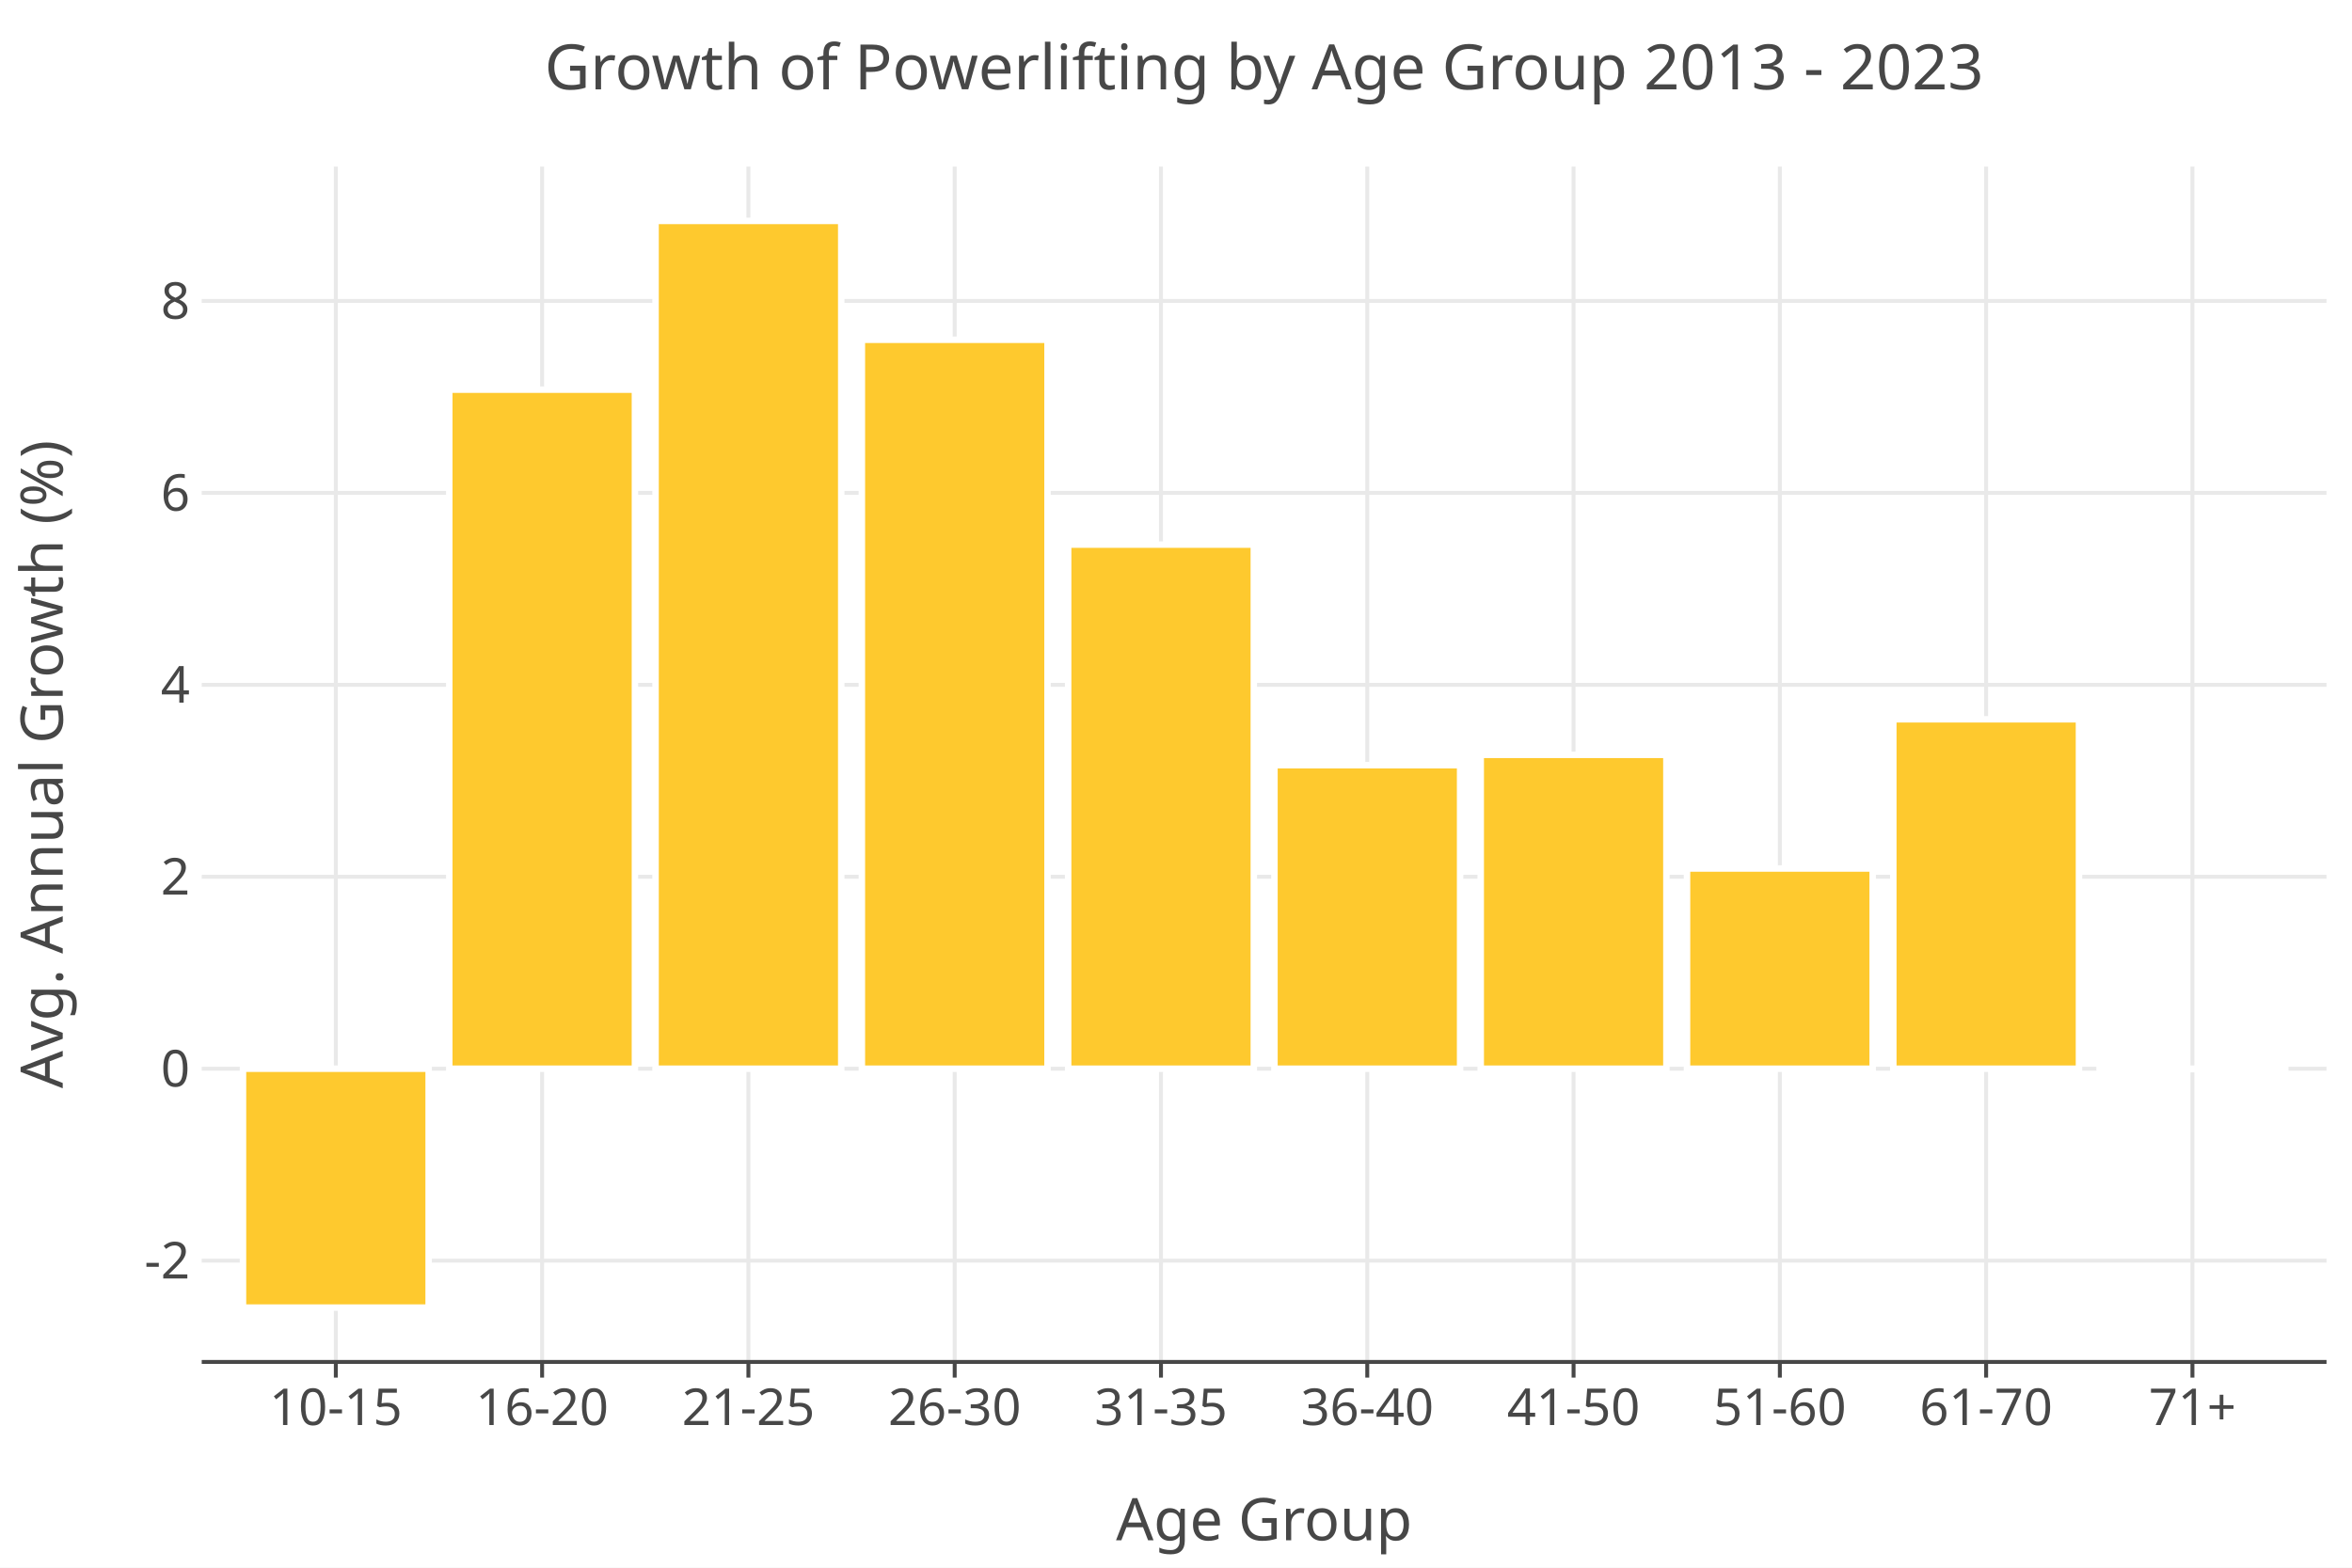
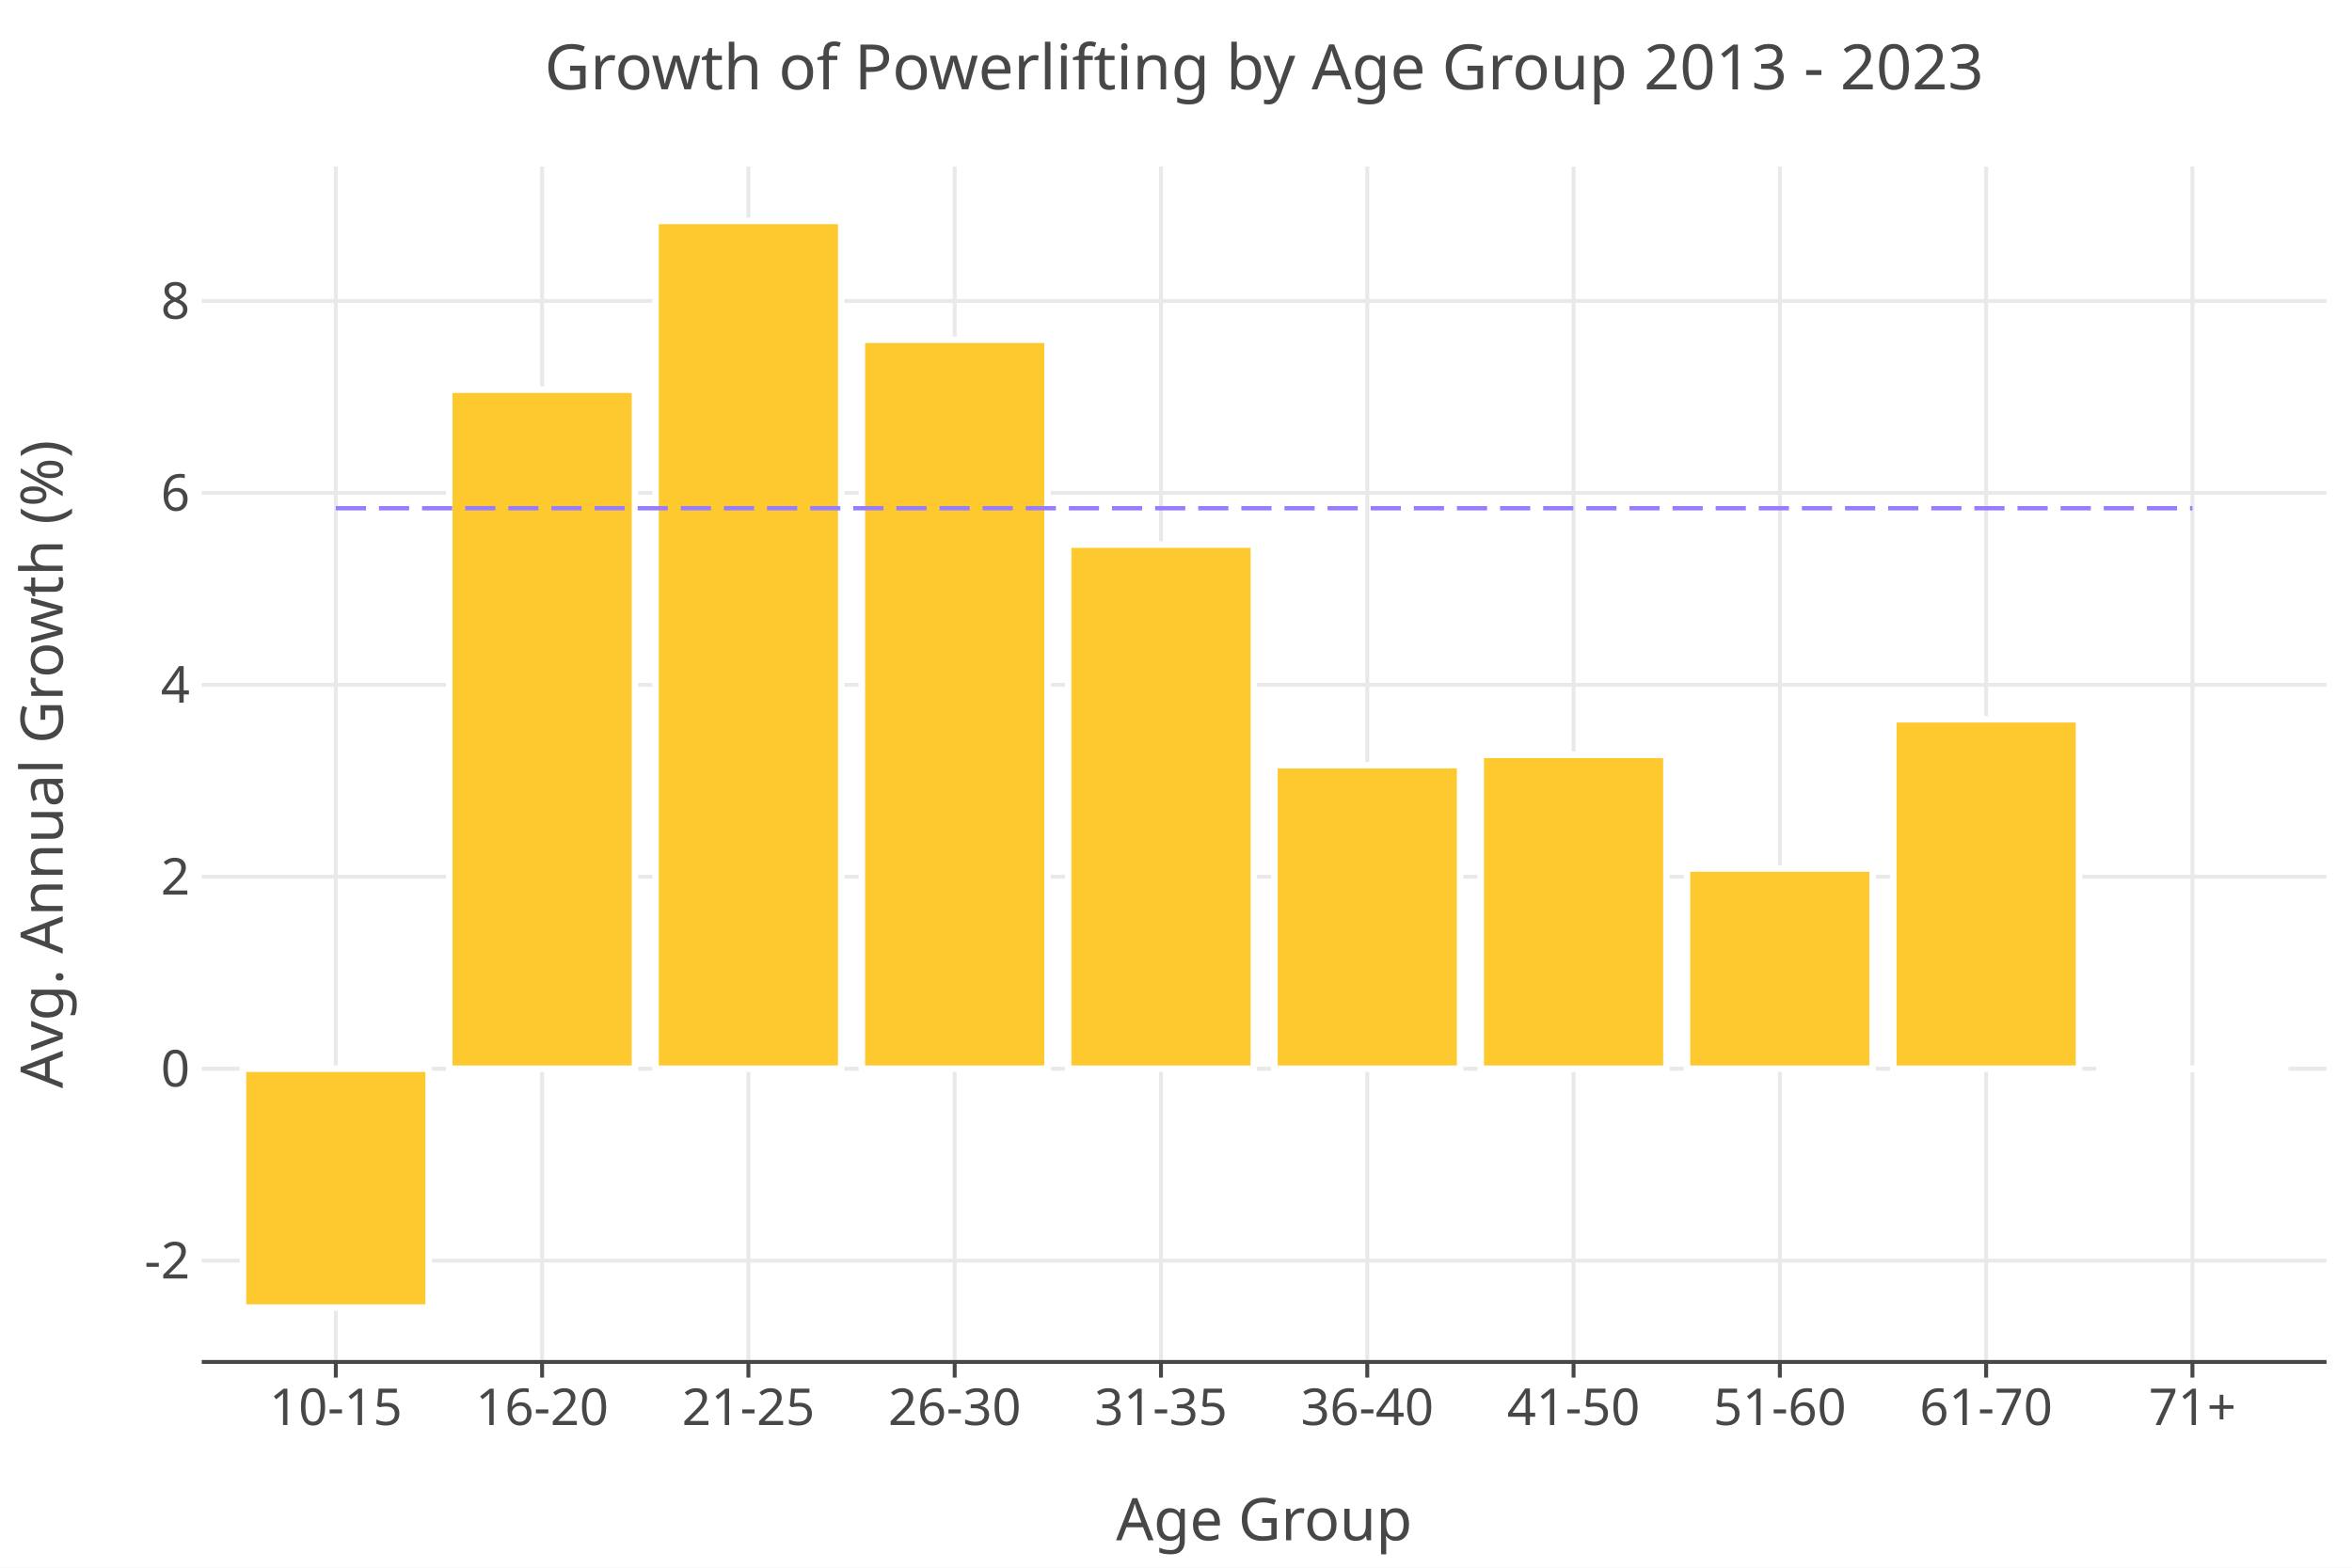
<svg xmlns="http://www.w3.org/2000/svg" display="block" class="plt-container" width="600.0" height="400.0">
  <style type="text/css">
  .plt-container {
   font-family: Lucida Grande, sans-serif;
   user-select: none;
   -webkit-user-select: none;
   -moz-user-select: none;
   -ms-user-select: none;
}
text {
   text-rendering: optimizeLegibility;
}
- #pcDLW5h .plot-title {
+ #pKKEeQE .plot-title {
   fill: #474747;
   font-family: Lucida Grande, sans-serif;
   font-size: 16.0px;
   font-weight: normal;
   font-style: normal;   
}
- #pcDLW5h .plot-subtitle {
+ #pKKEeQE .plot-subtitle {
   fill: #474747;
   font-family: Lucida Grande, sans-serif;
   font-size: 15.0px;
   font-weight: normal;
   font-style: normal;   
}
- #pcDLW5h .plot-caption {
-    fill: #474747;
-    font-family: Lucida Grande, sans-serif;
-    font-size: 13.0px;
-    font-weight: normal;
-    font-style: normal;   
- }
- #pcDLW5h .legend-title {
+ #pKKEeQE .plot-caption {
+    fill: #474747;
+    font-family: Lucida Grande, sans-serif;
+    font-size: 13.0px;
+    font-weight: normal;
+    font-style: normal;   
+ }
+ #pKKEeQE .legend-title {
   fill: #474747;
   font-family: Lucida Grande, sans-serif;
   font-size: 15.0px;
   font-weight: normal;
   font-style: normal;   
}
- #pcDLW5h .legend-item {
-    fill: #474747;
-    font-family: Lucida Grande, sans-serif;
-    font-size: 13.0px;
-    font-weight: normal;
-    font-style: normal;   
- }
- #pcDLW5h .axis-title-x {
+ #pKKEeQE .legend-item {
+    fill: #474747;
+    font-family: Lucida Grande, sans-serif;
+    font-size: 13.0px;
+    font-weight: normal;
+    font-style: normal;   
+ }
+ #pKKEeQE .axis-title-x {
   fill: #474747;
   font-family: Lucida Grande, sans-serif;
   font-size: 15.0px;
   font-weight: normal;
   font-style: normal;   
}
- #pcDLW5h .axis-text-x {
-    fill: #474747;
-    font-family: Lucida Grande, sans-serif;
-    font-size: 13.0px;
-    font-weight: normal;
-    font-style: normal;   
- }
- #dw9Q2fH .axis-tooltip-text-x {
+ #pKKEeQE .axis-text-x {
+    fill: #474747;
+    font-family: Lucida Grande, sans-serif;
+    font-size: 13.0px;
+    font-weight: normal;
+    font-style: normal;   
+ }
+ #dju82Yv .axis-tooltip-text-x {
   fill: #ffffff;
   font-family: Lucida Grande, sans-serif;
   font-size: 13.0px;
   font-weight: normal;
   font-style: normal;   
}
- #pcDLW5h .axis-title-y {
+ #pKKEeQE .axis-title-y {
   fill: #474747;
   font-family: Lucida Grande, sans-serif;
   font-size: 15.0px;
   font-weight: normal;
   font-style: normal;   
}
- #pcDLW5h .axis-text-y {
-    fill: #474747;
-    font-family: Lucida Grande, sans-serif;
-    font-size: 13.0px;
-    font-weight: normal;
-    font-style: normal;   
- }
- #dw9Q2fH .axis-tooltip-text-y {
+ #pKKEeQE .axis-text-y {
+    fill: #474747;
+    font-family: Lucida Grande, sans-serif;
+    font-size: 13.0px;
+    font-weight: normal;
+    font-style: normal;   
+ }
+ #dju82Yv .axis-tooltip-text-y {
   fill: #ffffff;
   font-family: Lucida Grande, sans-serif;
   font-size: 13.0px;
   font-weight: normal;
   font-style: normal;   
}
- #pcDLW5h .facet-strip-text-x {
-    fill: #474747;
-    font-family: Lucida Grande, sans-serif;
-    font-size: 13.0px;
-    font-weight: normal;
-    font-style: normal;   
- }
- #pcDLW5h .facet-strip-text-y {
-    fill: #474747;
-    font-family: Lucida Grande, sans-serif;
-    font-size: 13.0px;
-    font-weight: normal;
-    font-style: normal;   
- }
- #dw9Q2fH .tooltip-text {
-    fill: #474747;
-    font-family: Lucida Grande, sans-serif;
-    font-size: 13.0px;
-    font-weight: normal;
-    font-style: normal;   
- }
- #dw9Q2fH .tooltip-title {
+ #pKKEeQE .facet-strip-text-x {
+    fill: #474747;
+    font-family: Lucida Grande, sans-serif;
+    font-size: 13.0px;
+    font-weight: normal;
+    font-style: normal;   
+ }
+ #pKKEeQE .facet-strip-text-y {
+    fill: #474747;
+    font-family: Lucida Grande, sans-serif;
+    font-size: 13.0px;
+    font-weight: normal;
+    font-style: normal;   
+ }
+ #dju82Yv .tooltip-text {
+    fill: #474747;
+    font-family: Lucida Grande, sans-serif;
+    font-size: 13.0px;
+    font-weight: normal;
+    font-style: normal;   
+ }
+ #dju82Yv .tooltip-title {
   fill: #474747;
   font-family: Lucida Grande, sans-serif;
   font-size: 13.0px;
   font-weight: bold;
   font-style: normal;   
}
- #dw9Q2fH .tooltip-label {
+ #dju82Yv .tooltip-label {
   fill: #474747;
   font-family: Lucida Grande, sans-serif;
   font-size: 13.0px;
   font-weight: bold;
   font-style: normal;   
}

  </style>
-   <g id="pcDLW5h">
+   <g id="pKKEeQE">
    <path fill-rule="evenodd" fill="rgb(255,255,255)" fill-opacity="1.0" d="M0.0 0.0 L0.0 400.0 L600.0 400.0 L600.0 0.0 Z">
    </path>
    <g transform="translate(29.5 42.5 ) ">
      <g>
        <g transform="translate(21.96121 0.0 ) ">
          <g>
            <line x1="34.206" y1="0.0" x2="34.206" y2="305.0" stroke="rgb(233,233,233)" stroke-opacity="1.0" stroke-width="1.0" fill="none">
            </line>
            <line x1="86.831" y1="0.0" x2="86.831" y2="305.0" stroke="rgb(233,233,233)" stroke-opacity="1.0" stroke-width="1.0" fill="none">
            </line>
            <line x1="139.457" y1="0.0" x2="139.457" y2="305.0" stroke="rgb(233,233,233)" stroke-opacity="1.0" stroke-width="1.0" fill="none">
            </line>
            <line x1="192.082" y1="0.0" x2="192.082" y2="305.0" stroke="rgb(233,233,233)" stroke-opacity="1.0" stroke-width="1.0" fill="none">
            </line>
            <line x1="244.707" y1="0.0" x2="244.707" y2="305.0" stroke="rgb(233,233,233)" stroke-opacity="1.0" stroke-width="1.0" fill="none">
            </line>
            <line x1="297.332" y1="0.0" x2="297.332" y2="305.0" stroke="rgb(233,233,233)" stroke-opacity="1.0" stroke-width="1.0" fill="none">
            </line>
            <line x1="349.957" y1="0.0" x2="349.957" y2="305.0" stroke="rgb(233,233,233)" stroke-opacity="1.0" stroke-width="1.0" fill="none">
            </line>
            <line x1="402.582" y1="0.0" x2="402.582" y2="305.0" stroke="rgb(233,233,233)" stroke-opacity="1.0" stroke-width="1.0" fill="none">
            </line>
            <line x1="455.207" y1="0.0" x2="455.207" y2="305.0" stroke="rgb(233,233,233)" stroke-opacity="1.0" stroke-width="1.0" fill="none">
            </line>
            <line x1="507.832" y1="0.0" x2="507.832" y2="305.0" stroke="rgb(233,233,233)" stroke-opacity="1.0" stroke-width="1.0" fill="none">
            </line>
          </g>
        </g>
        <g transform="translate(21.96121 0.0 ) ">
          <g>
            <line x1="0.0" y1="279.16" x2="542.039" y2="279.16" stroke="rgb(233,233,233)" stroke-opacity="1.0" stroke-width="1.0" fill="none">
            </line>
            <line x1="0.0" y1="230.185" x2="542.039" y2="230.185" stroke="rgb(233,233,233)" stroke-opacity="1.0" stroke-width="1.0" fill="none">
            </line>
            <line x1="0.0" y1="181.21" x2="542.039" y2="181.21" stroke="rgb(233,233,233)" stroke-opacity="1.0" stroke-width="1.0" fill="none">
            </line>
            <line x1="0.0" y1="132.235" x2="542.039" y2="132.235" stroke="rgb(233,233,233)" stroke-opacity="1.0" stroke-width="1.0" fill="none">
            </line>
            <line x1="0.0" y1="83.261" x2="542.039" y2="83.261" stroke="rgb(233,233,233)" stroke-opacity="1.0" stroke-width="1.0" fill="none">
            </line>
            <line x1="0.0" y1="34.286" x2="542.039" y2="34.286" stroke="rgb(233,233,233)" stroke-opacity="1.0" stroke-width="1.0" fill="none">
            </line>
          </g>
        </g>
        <g transform="translate(21.96121 305.0 ) ">
          <g transform="translate(34.20633 0.0 ) ">
            <line stroke-width="1.0" stroke="rgb(71,71,71)" stroke-opacity="1.0" x2="0.0" y2="4.0">
            </line>
            <g transform="translate(0.0 7.0 ) ">
              <text class="axis-text-x" text-anchor="middle" dy="0.7em">
                <tspan>10-15</tspan>
              </text>
            </g>
          </g>
          <g transform="translate(86.83146 0.0 ) ">
            <line stroke-width="1.0" stroke="rgb(71,71,71)" stroke-opacity="1.0" x2="0.0" y2="4.0">
            </line>
            <g transform="translate(0.0 7.0 ) ">
              <text class="axis-text-x" text-anchor="middle" dy="0.7em">
                <tspan>16-20</tspan>
              </text>
            </g>
          </g>
          <g transform="translate(139.4566 0.0 ) ">
            <line stroke-width="1.0" stroke="rgb(71,71,71)" stroke-opacity="1.0" x2="0.0" y2="4.0">
            </line>
            <g transform="translate(0.0 7.0 ) ">
              <text class="axis-text-x" text-anchor="middle" dy="0.7em">
                <tspan>21-25</tspan>
              </text>
            </g>
          </g>
          <g transform="translate(192.0817 0.0 ) ">
            <line stroke-width="1.0" stroke="rgb(71,71,71)" stroke-opacity="1.0" x2="0.0" y2="4.0">
            </line>
            <g transform="translate(0.0 7.0 ) ">
              <text class="axis-text-x" text-anchor="middle" dy="0.7em">
                <tspan>26-30</tspan>
              </text>
            </g>
          </g>
          <g transform="translate(244.7068 0.0 ) ">
            <line stroke-width="1.0" stroke="rgb(71,71,71)" stroke-opacity="1.0" x2="0.0" y2="4.0">
            </line>
            <g transform="translate(0.0 7.0 ) ">
              <text class="axis-text-x" text-anchor="middle" dy="0.7em">
                <tspan>31-35</tspan>
              </text>
            </g>
          </g>
          <g transform="translate(297.332 0.0 ) ">
            <line stroke-width="1.0" stroke="rgb(71,71,71)" stroke-opacity="1.0" x2="0.0" y2="4.0">
            </line>
            <g transform="translate(0.0 7.0 ) ">
              <text class="axis-text-x" text-anchor="middle" dy="0.7em">
                <tspan>36-40</tspan>
              </text>
            </g>
          </g>
          <g transform="translate(349.9571 0.0 ) ">
            <line stroke-width="1.0" stroke="rgb(71,71,71)" stroke-opacity="1.0" x2="0.0" y2="4.0">
            </line>
            <g transform="translate(0.0 7.0 ) ">
              <text class="axis-text-x" text-anchor="middle" dy="0.7em">
                <tspan>41-50</tspan>
              </text>
            </g>
          </g>
          <g transform="translate(402.5822 0.0 ) ">
            <line stroke-width="1.0" stroke="rgb(71,71,71)" stroke-opacity="1.0" x2="0.0" y2="4.0">
            </line>
            <g transform="translate(0.0 7.0 ) ">
              <text class="axis-text-x" text-anchor="middle" dy="0.7em">
                <tspan>51-60</tspan>
              </text>
            </g>
          </g>
          <g transform="translate(455.2073 0.0 ) ">
            <line stroke-width="1.0" stroke="rgb(71,71,71)" stroke-opacity="1.0" x2="0.0" y2="4.0">
            </line>
            <g transform="translate(0.0 7.0 ) ">
              <text class="axis-text-x" text-anchor="middle" dy="0.7em">
                <tspan>61-70</tspan>
              </text>
            </g>
          </g>
          <g transform="translate(507.8325 0.0 ) ">
            <line stroke-width="1.0" stroke="rgb(71,71,71)" stroke-opacity="1.0" x2="0.0" y2="4.0">
            </line>
            <g transform="translate(0.0 7.0 ) ">
              <text class="axis-text-x" text-anchor="middle" dy="0.7em">
                <tspan>71+</tspan>
              </text>
            </g>
          </g>
          <line x1="0.0" y1="0.0" x2="542.039" y2="0.0" stroke-width="1.0" stroke="rgb(71,71,71)" stroke-opacity="1.0">
          </line>
        </g>
        <g transform="translate(21.96121 0.0 ) ">
          <g transform="translate(0.0 279.1597 ) ">
            <g transform="translate(-3.0 0.0 ) ">
              <text class="axis-text-y" text-anchor="end" dy="0.35em">
                <tspan>-2</tspan>
              </text>
            </g>
          </g>
          <g transform="translate(0.0 230.1849 ) ">
            <g transform="translate(-3.0 0.0 ) ">
              <text class="axis-text-y" text-anchor="end" dy="0.35em">
                <tspan>0</tspan>
              </text>
            </g>
          </g>
          <g transform="translate(0.0 181.2101 ) ">
            <g transform="translate(-3.0 0.0 ) ">
              <text class="axis-text-y" text-anchor="end" dy="0.35em">
                <tspan>2</tspan>
              </text>
            </g>
          </g>
          <g transform="translate(0.0 132.2354 ) ">
            <g transform="translate(-3.0 0.0 ) ">
              <text class="axis-text-y" text-anchor="end" dy="0.35em">
                <tspan>4</tspan>
              </text>
            </g>
          </g>
          <g transform="translate(0.0 83.26058 ) ">
            <g transform="translate(-3.0 0.0 ) ">
              <text class="axis-text-y" text-anchor="end" dy="0.35em">
                <tspan>6</tspan>
              </text>
            </g>
          </g>
          <g transform="translate(0.0 34.28581 ) ">
            <g transform="translate(-3.0 0.0 ) ">
              <text class="axis-text-y" text-anchor="end" dy="0.35em">
                <tspan>8</tspan>
              </text>
            </g>
          </g>
        </g>
      </g>
-       <g clip-path="url(#cEt9tr2)" clip-bounds-jfx="[rect (21.961, 0.0), (542.039, 305.0)]">
+       <g clip-path="url(#cAB2y8p)" clip-bounds-jfx="[rect (21.961, 0.0), (542.039, 305.0)]">
        <g transform="translate(21.96121 0.0 ) ">
          <g>
            <g>
              <rect x="484.151" y="230.185" height="0.1" width="47.363" stroke="rgb(255,255,255)" stroke-opacity="1.0" fill="rgb(254,201,46)" fill-opacity="1.0" stroke-width="1.65">
              </rect>
              <rect x="431.526" y="141.031" height="89.154" width="47.363" stroke="rgb(255,255,255)" stroke-opacity="1.0" fill="rgb(254,201,46)" fill-opacity="1.0" stroke-width="1.65">
              </rect>
              <rect x="378.901" y="179.102" height="51.083" width="47.363" stroke="rgb(255,255,255)" stroke-opacity="1.0" fill="rgb(254,201,46)" fill-opacity="1.0" stroke-width="1.65">
              </rect>
              <rect x="326.276" y="150.102" height="80.083" width="47.363" stroke="rgb(255,255,255)" stroke-opacity="1.0" fill="rgb(254,201,46)" fill-opacity="1.0" stroke-width="1.65">
              </rect>
              <rect x="273.651" y="152.741" height="77.444" width="47.363" stroke="rgb(255,255,255)" stroke-opacity="1.0" fill="rgb(254,201,46)" fill-opacity="1.0" stroke-width="1.65">
              </rect>
              <rect x="221.026" y="96.459" height="133.726" width="47.363" stroke="rgb(255,255,255)" stroke-opacity="1.0" fill="rgb(254,201,46)" fill-opacity="1.0" stroke-width="1.65">
              </rect>
              <rect x="168.4" y="44.195" height="185.99" width="47.363" stroke="rgb(255,255,255)" stroke-opacity="1.0" fill="rgb(254,201,46)" fill-opacity="1.0" stroke-width="1.65">
              </rect>
              <rect x="115.775" y="13.864" height="216.321" width="47.363" stroke="rgb(255,255,255)" stroke-opacity="1.0" fill="rgb(254,201,46)" fill-opacity="1.0" stroke-width="1.65">
              </rect>
              <rect x="63.15" y="56.925" height="173.26" width="47.363" stroke="rgb(255,255,255)" stroke-opacity="1.0" fill="rgb(254,201,46)" fill-opacity="1.0" stroke-width="1.65">
              </rect>
              <rect x="10.525" y="230.185" height="60.951" width="47.363" stroke="rgb(255,255,255)" stroke-opacity="1.0" fill="rgb(254,201,46)" fill-opacity="1.0" stroke-width="1.65">
              </rect>
            </g>
+             <g>
+               <g>
+                 <path d="M34.206 87.179 L34.206 87.179 L86.831 87.179 L139.457 87.179 L192.082 87.179 L244.707 87.179 L297.332 87.179 L349.957 87.179 L402.582 87.179 L455.207 87.179 L507.832 87.179 " fill="none" stroke-width="1.1" stroke="rgb(151,124,255)" stroke-opacity="1.0" stroke-dasharray="7.7,3.3">
+                 </path>
+               </g>
+             </g>
          </g>
        </g>
        <defs>
-           <clipPath id="cEt9tr2">
+           <clipPath id="cK6O8Hn">
+             <rect x="21.961" y="0.0" width="542.039" height="305.0">
+             </rect>
+           </clipPath>
+         </defs>
+         <defs>
+           <clipPath id="cAB2y8p">
            <rect x="21.961" y="0.0" width="542.039" height="305.0">
            </rect>
          </clipPath>
        </defs>
      </g>
      <g>
      </g>
    </g>
    <g transform="translate(322.4806 22.8 ) ">
      <text class="plot-title" y="0.0" text-anchor="middle">
        <tspan>Growth of Powerlifting by Age Group 2013 - 2023</tspan>
      </text>
    </g>
    <g transform="translate(16.0 195.0 ) rotate(-90.0 ) ">
      <text class="axis-title-y" y="0.0" text-anchor="middle">
        <tspan>Avg. Annual Growth (%)</tspan>
      </text>
    </g>
    <g transform="translate(322.4806 393.0 ) ">
      <text class="axis-title-x" y="0.0" text-anchor="middle">
        <tspan>Age Group</tspan>
      </text>
    </g>
    <path fill="rgb(0,0,0)" fill-opacity="0.0" stroke="rgb(71,71,71)" stroke-opacity="1.0" stroke-width="0.0" d="M0.0 0.0 L0.0 400.0 L600.0 400.0 L600.0 0.0 Z">
    </path>
  </g>
-   <g id="dw9Q2fH">
+   <g id="dju82Yv">
  </g>
</svg>
